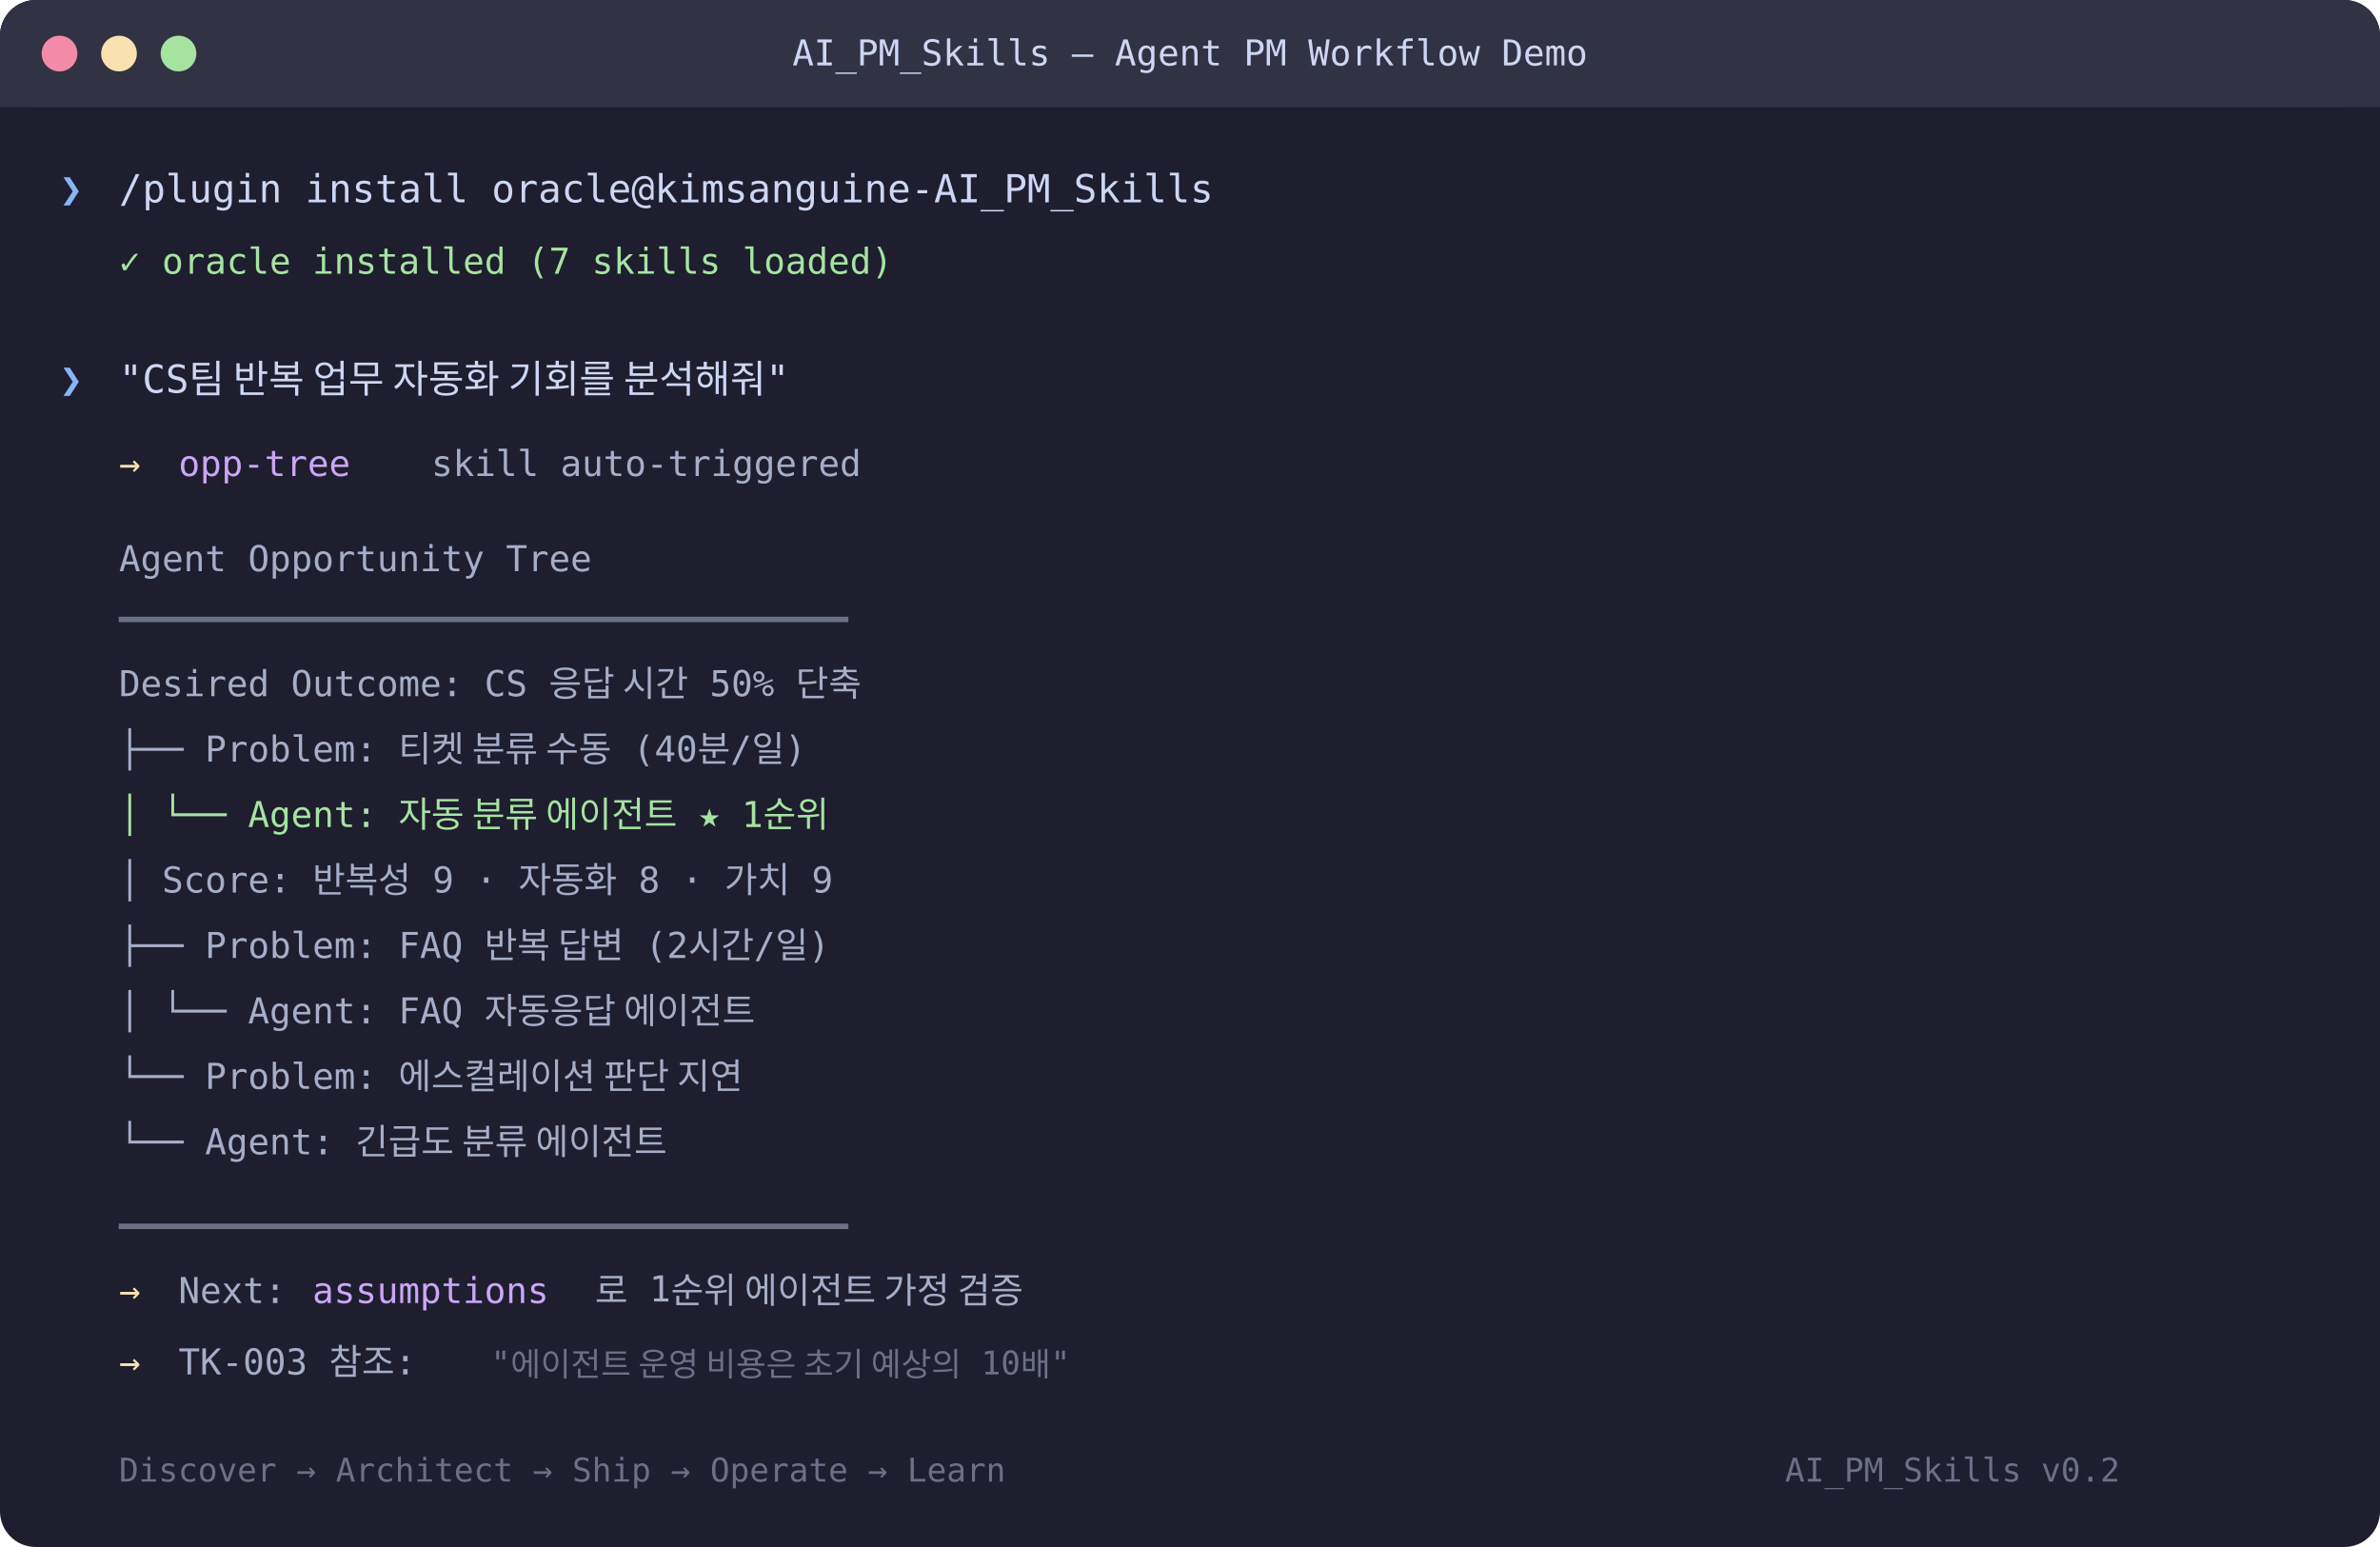
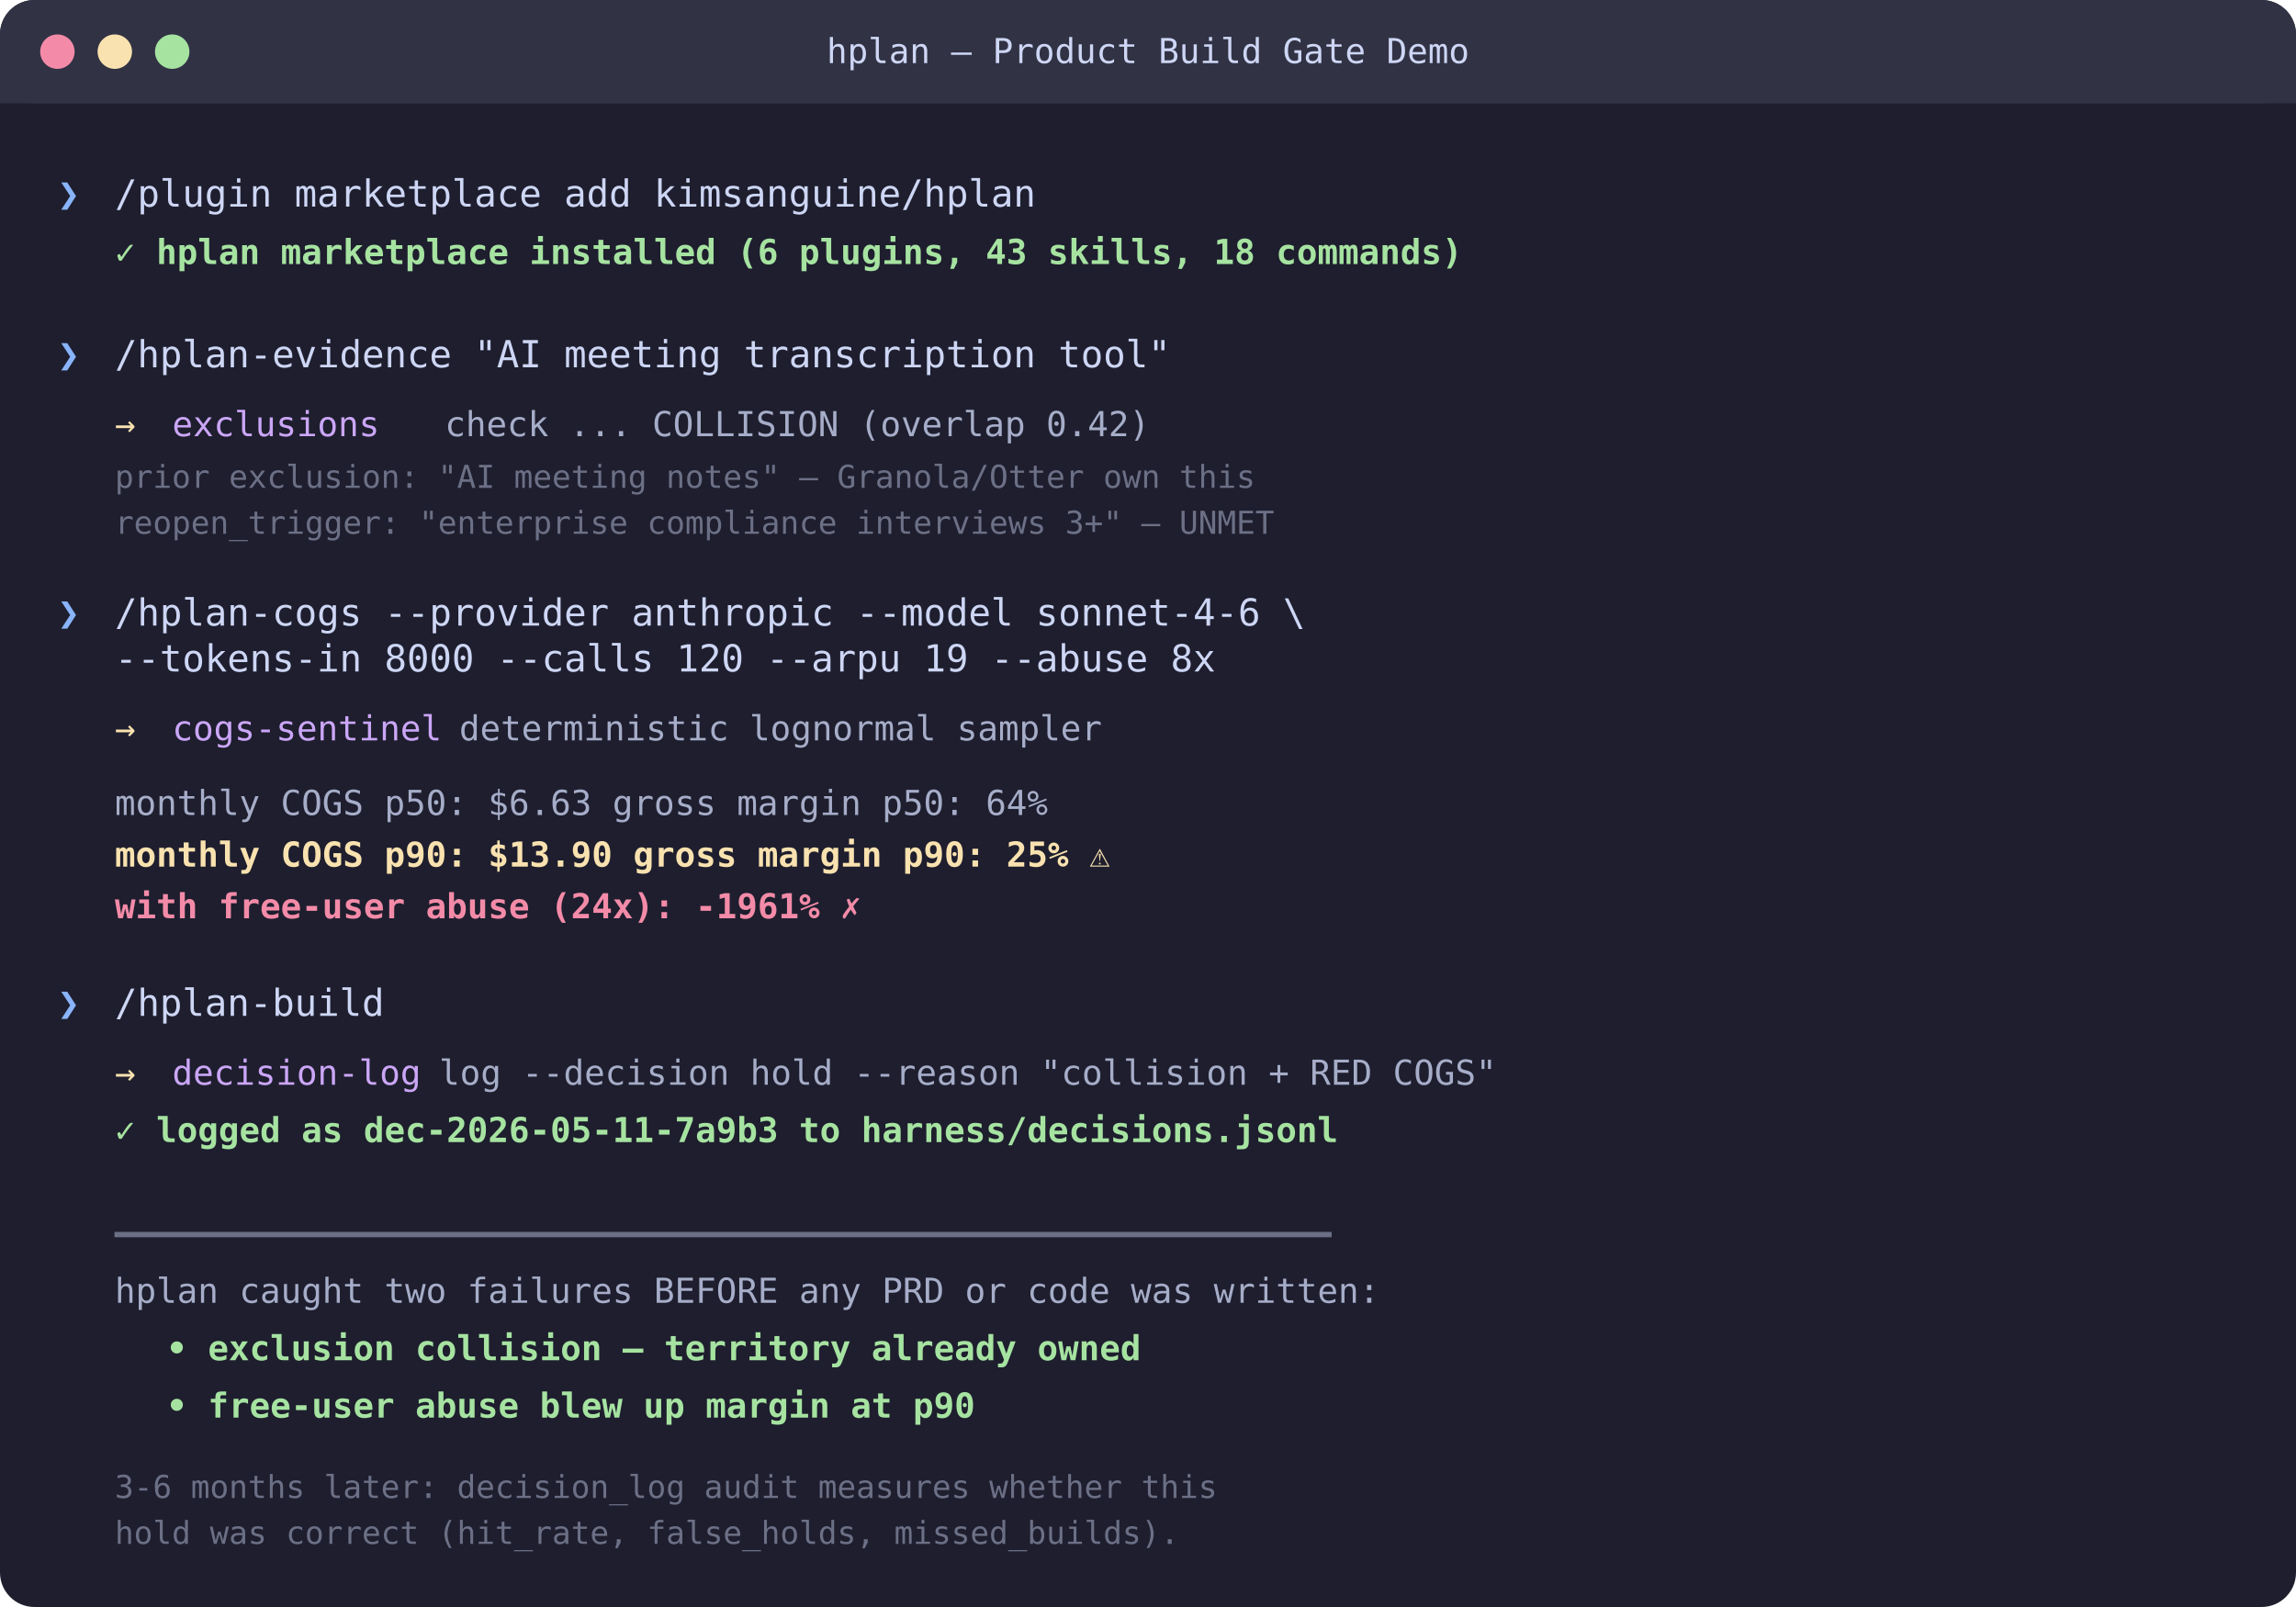
- <svg xmlns="http://www.w3.org/2000/svg" width="800" height="520" viewBox="0 0 800 520">
+ <svg xmlns="http://www.w3.org/2000/svg" width="800" height="560" viewBox="0 0 800 560">
  <style>
-     @keyframes typing1 { 0%,10%{width:0} 15%,100%{width:520px} }
-     @keyframes typing2 { 0%,25%{width:0} 30%,100%{width:480px} }
-     @keyframes typing3 { 0%,42%{width:0} 47%,100%{width:580px} }
-     @keyframes fade1 { 0%,17%{opacity:0} 20%,100%{opacity:1} }
-     @keyframes fade2 { 0%,34%{opacity:0} 37%,100%{opacity:1} }
-     @keyframes fade3 { 0%,50%{opacity:0} 53%,100%{opacity:1} }
-     @keyframes fade4 { 0%,60%{opacity:0} 63%,100%{opacity:1} }
-     @keyframes fade5 { 0%,70%{opacity:0} 73%,100%{opacity:1} }
-     @keyframes cursor { 0%,49%{opacity:1} 50%,100%{opacity:0} }
-     .term-bg { fill: #1e1e2e; rx: 12; }
+     @keyframes fade1 { 0%,8%{opacity:0} 12%,100%{opacity:1} }
+     @keyframes fade2 { 0%,22%{opacity:0} 26%,100%{opacity:1} }
+     @keyframes fade3 { 0%,36%{opacity:0} 40%,100%{opacity:1} }
+     @keyframes fade4 { 0%,50%{opacity:0} 54%,100%{opacity:1} }
+     @keyframes fade5 { 0%,64%{opacity:0} 68%,100%{opacity:1} }
+     @keyframes fade6 { 0%,78%{opacity:0} 82%,100%{opacity:1} }
+     .term-bg { fill: #1e1e2e; }
    .title-bar { fill: #313244; }
    .dot-red { fill: #f38ba8; }
    .dot-yellow { fill: #f9e2af; }
    .dot-green { fill: #a6e3a1; }
    .prompt { fill: #89b4fa; font-family: 'SF Mono', 'Fira Code', monospace; font-size: 13px; }
    .cmd { fill: #cdd6f4; font-family: 'SF Mono', 'Fira Code', monospace; font-size: 13px; }
    .output { fill: #a6adc8; font-family: 'SF Mono', 'Fira Code', monospace; font-size: 12px; }
-     .highlight { fill: #a6e3a1; font-family: 'SF Mono', 'Fira Code', monospace; font-size: 12px; }
+     .ok { fill: #a6e3a1; font-family: 'SF Mono', 'Fira Code', monospace; font-size: 12px; font-weight: bold; }
+     .warn { fill: #f9e2af; font-family: 'SF Mono', 'Fira Code', monospace; font-size: 12px; font-weight: bold; }
+     .bad { fill: #f38ba8; font-family: 'SF Mono', 'Fira Code', monospace; font-size: 12px; font-weight: bold; }
    .skill-tag { fill: #cba6f7; font-family: 'SF Mono', 'Fira Code', monospace; font-size: 12px; }
    .arrow { fill: #f9e2af; font-family: 'SF Mono', 'Fira Code', monospace; font-size: 12px; }
    .dim { fill: #6c7086; font-family: 'SF Mono', 'Fira Code', monospace; font-size: 11px; }
+     .row1 { animation: fade1 8s infinite; }
+     .row2 { animation: fade2 8s infinite; }
+     .row3 { animation: fade3 8s infinite; }
+     .row4 { animation: fade4 8s infinite; }
+     .row5 { animation: fade5 8s infinite; }
+     .row6 { animation: fade6 8s infinite; }
  </style>
-   <rect class="term-bg" width="800" height="520" />
+   <rect class="term-bg" width="800" height="560" rx="12" />
  <rect class="title-bar" width="800" height="36" rx="12" />
-   <rect class="title-bar" x="0" y="24" width="800" height="12" />
+   <rect class="title-bar" width="800" height="20" y="16" />
  <circle class="dot-red" cx="20" cy="18" r="6" />
  <circle class="dot-yellow" cx="40" cy="18" r="6" />
  <circle class="dot-green" cx="60" cy="18" r="6" />
-   <text x="400" y="22" fill="#cdd6f4" font-family="'SF Mono', monospace" font-size="12" text-anchor="middle">AI_PM_Skills — Agent PM Workflow Demo</text>
-   <g style="animation: typing1 8s infinite">
-     <text class="prompt" x="20" y="68">❯</text>
-     <text class="cmd" x="40" y="68">/plugin install oracle@kimsanguine-AI_PM_Skills</text>
+   <text x="400" y="22" fill="#cdd6f4" font-family="'SF Mono', monospace" font-size="12" text-anchor="middle">hplan — Product Build Gate Demo</text>
+   <g class="row1">
+     <text class="prompt" x="20" y="72">❯</text>
+     <text class="cmd" x="40" y="72">/plugin marketplace add kimsanguine/hplan</text>
+     <text class="ok" x="40" y="92">✓ hplan marketplace installed (6 plugins, 43 skills, 18 commands)</text>
  </g>
-   <g style="animation: fade1 8s infinite">
-     <text class="highlight" x="40" y="92">✓ oracle installed (7 skills loaded)</text>
+   <g class="row2">
+     <text class="prompt" x="20" y="128">❯</text>
+     <text class="cmd" x="40" y="128">/hplan-evidence "AI meeting transcription tool"</text>
+     <text class="arrow" x="40" y="152">→</text>
+     <text class="skill-tag" x="60" y="152">exclusions</text>
+     <text class="output" x="155" y="152">check ... COLLISION (overlap 0.42)</text>
+     <text class="dim" x="40" y="170">  prior exclusion: "AI meeting notes" — Granola/Otter own this</text>
+     <text class="dim" x="40" y="186">  reopen_trigger: "enterprise compliance interviews 3+" — UNMET</text>
  </g>
-   <g style="animation: typing2 8s infinite">
-     <text class="prompt" x="20" y="132">❯</text>
-     <text class="cmd" x="40" y="132">"CS팀 반복 업무 자동화 기회를 분석해줘"</text>
+   <g class="row3">
+     <text class="prompt" x="20" y="218">❯</text>
+     <text class="cmd" x="40" y="218">/hplan-cogs --provider anthropic --model sonnet-4-6 \</text>
+     <text class="cmd" x="40" y="234">          --tokens-in 8000 --calls 120 --arpu 19 --abuse 8x</text>
+     <text class="arrow" x="40" y="258">→</text>
+     <text class="skill-tag" x="60" y="258">cogs-sentinel</text>
+     <text class="output" x="160" y="258">deterministic lognormal sampler</text>
  </g>
-   <g style="animation: fade2 8s infinite">
-     <text class="arrow" x="40" y="160">→</text>
-     <text class="skill-tag" x="60" y="160">opp-tree</text>
-     <text class="output" x="145" y="160">skill auto-triggered</text>
+   <g class="row4">
+     <text class="output" x="40" y="284">  monthly COGS p50:  $6.63       gross margin p50:  64%</text>
+     <text class="warn" x="40" y="302">  monthly COGS p90:  $13.90      gross margin p90:  25%  ⚠</text>
+     <text class="bad" x="40" y="320">  with free-user abuse (24x):                   -1961%  ✗</text>
  </g>
-   <g style="animation: fade3 8s infinite">
-     <text class="output" x="40" y="192">Agent Opportunity Tree</text>
-     <text class="dim" x="40" y="212">━━━━━━━━━━━━━━━━━━━━━━━━━━━━━━━━━━━━━</text>
-     <text class="output" x="40" y="234">Desired Outcome: CS 응답 시간 50% 단축</text>
-     <text class="output" x="40" y="256">├── Problem: 티켓 분류 수동 (40분/일)</text>
-     <text class="highlight" x="40" y="278">│   └── Agent: 자동 분류 에이전트 ★ 1순위</text>
-     <text class="output" x="40" y="300">│       Score: 반복성 9 · 자동화 8 · 가치 9</text>
-     <text class="output" x="40" y="322">├── Problem: FAQ 반복 답변 (2시간/일)</text>
-     <text class="output" x="40" y="344">│   └── Agent: FAQ 자동응답 에이전트</text>
-     <text class="output" x="40" y="366">└── Problem: 에스컬레이션 판단 지연</text>
-     <text class="output" x="40" y="388">    └── Agent: 긴급도 분류 에이전트</text>
+   <g class="row5">
+     <text class="prompt" x="20" y="354">❯</text>
+     <text class="cmd" x="40" y="354">/hplan-build</text>
+     <text class="arrow" x="40" y="378">→</text>
+     <text class="skill-tag" x="60" y="378">decision-log</text>
+     <text class="output" x="153" y="378">log --decision hold --reason "collision + RED COGS"</text>
+     <text class="ok" x="40" y="398">✓ logged as dec-2026-05-11-7a9b3 to harness/decisions.jsonl</text>
  </g>
-   <g style="animation: fade4 8s infinite">
-     <text class="dim" x="40" y="416">━━━━━━━━━━━━━━━━━━━━━━━━━━━━━━━━━━━━━</text>
-     <text class="arrow" x="40" y="438">→</text>
-     <text class="output" x="60" y="438">Next:</text>
-     <text class="skill-tag" x="105" y="438">assumptions</text>
-     <text class="output" x="200" y="438">로 1순위 에이전트 가정 검증</text>
-   </g>
-   <g style="animation: fade5 8s infinite">
-     <text class="arrow" x="40" y="462">→</text>
-     <text class="output" x="60" y="462">TK-003 참조:</text>
-     <text class="dim" x="165" y="462">"에이전트 운영 비용은 초기 예상의 10배"</text>
-   </g>
-   <g style="animation: fade5 8s infinite">
-     <text class="dim" x="40" y="498">Discover → Architect → Ship → Operate → Learn</text>
-     <text class="dim" x="600" y="498">AI_PM_Skills v0.2</text>
+   <g class="row6">
+     <text class="dim" x="40" y="434">━━━━━━━━━━━━━━━━━━━━━━━━━━━━━━━━━━━━━━━━━━━━━━━━━━━━━━━━━━━━━━━━</text>
+     <text class="output" x="40" y="454">hplan caught two failures BEFORE any PRD or code was written:</text>
+     <text class="ok" x="58" y="474">• exclusion collision — territory already owned</text>
+     <text class="ok" x="58" y="494">• free-user abuse blew up margin at p90</text>
+     <text class="dim" x="40" y="522">3-6 months later: decision_log audit measures whether this</text>
+     <text class="dim" x="40" y="538">hold was correct (hit_rate, false_holds, missed_builds).</text>
  </g>
</svg>
